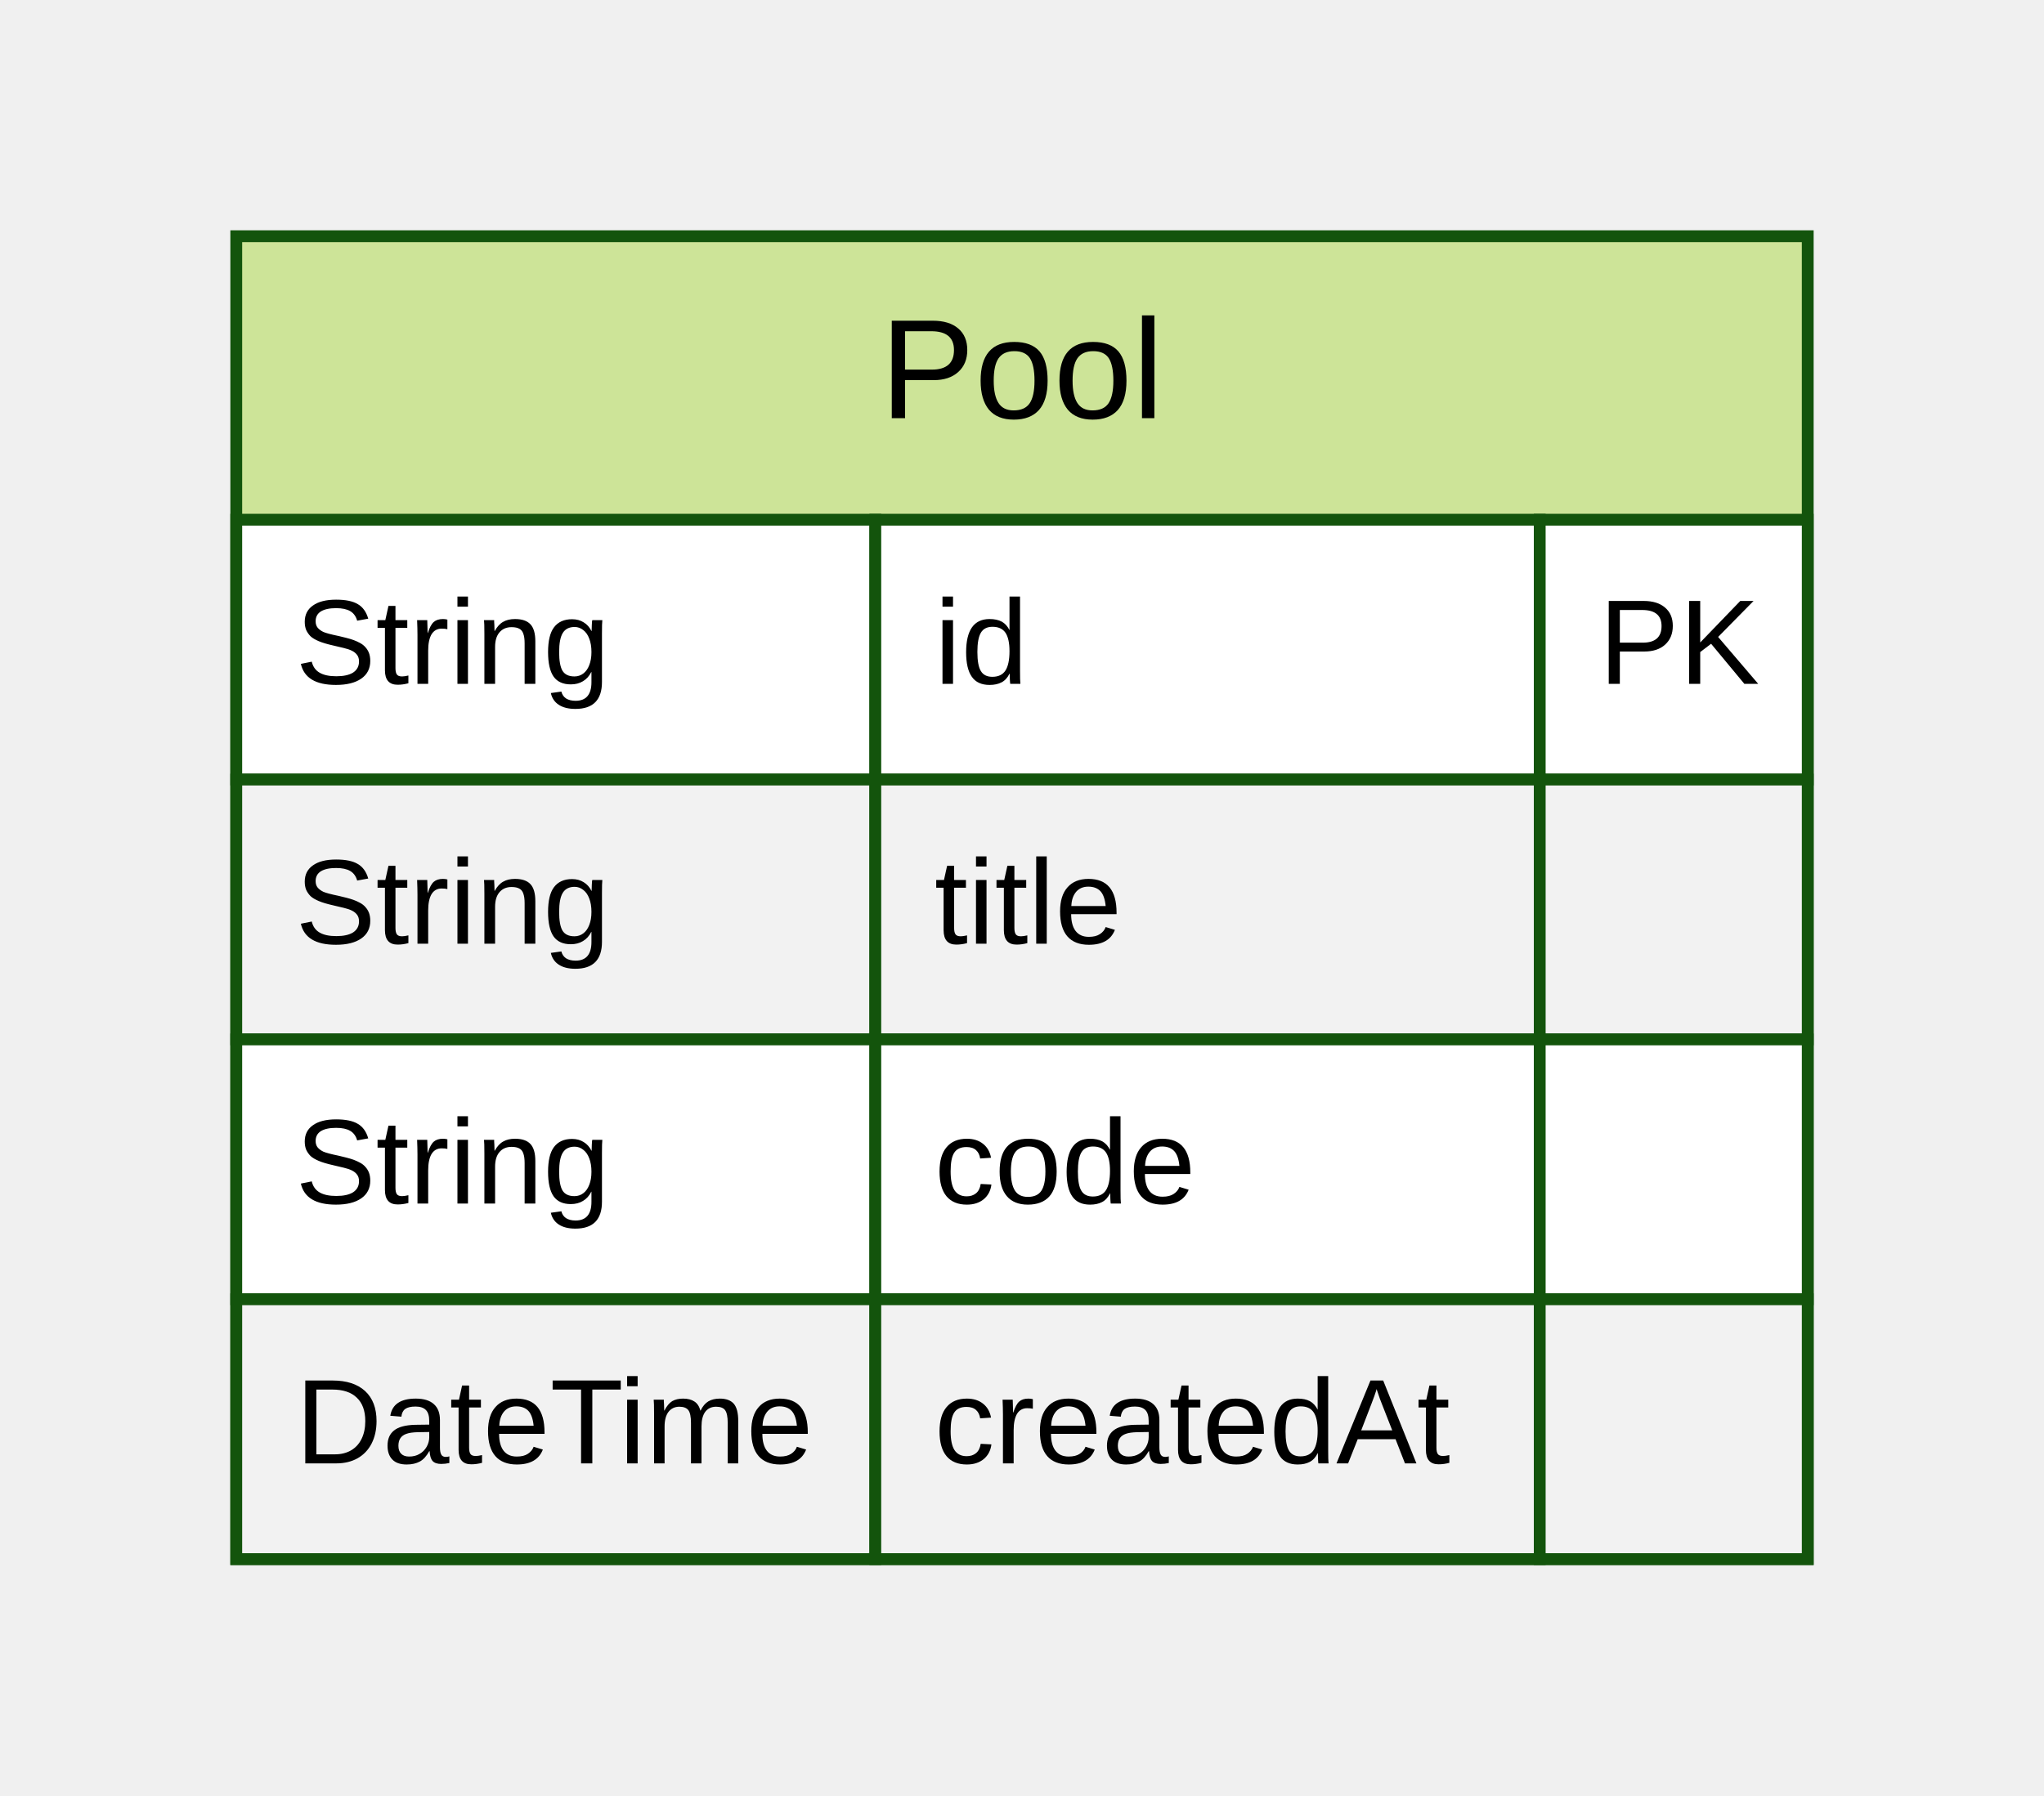
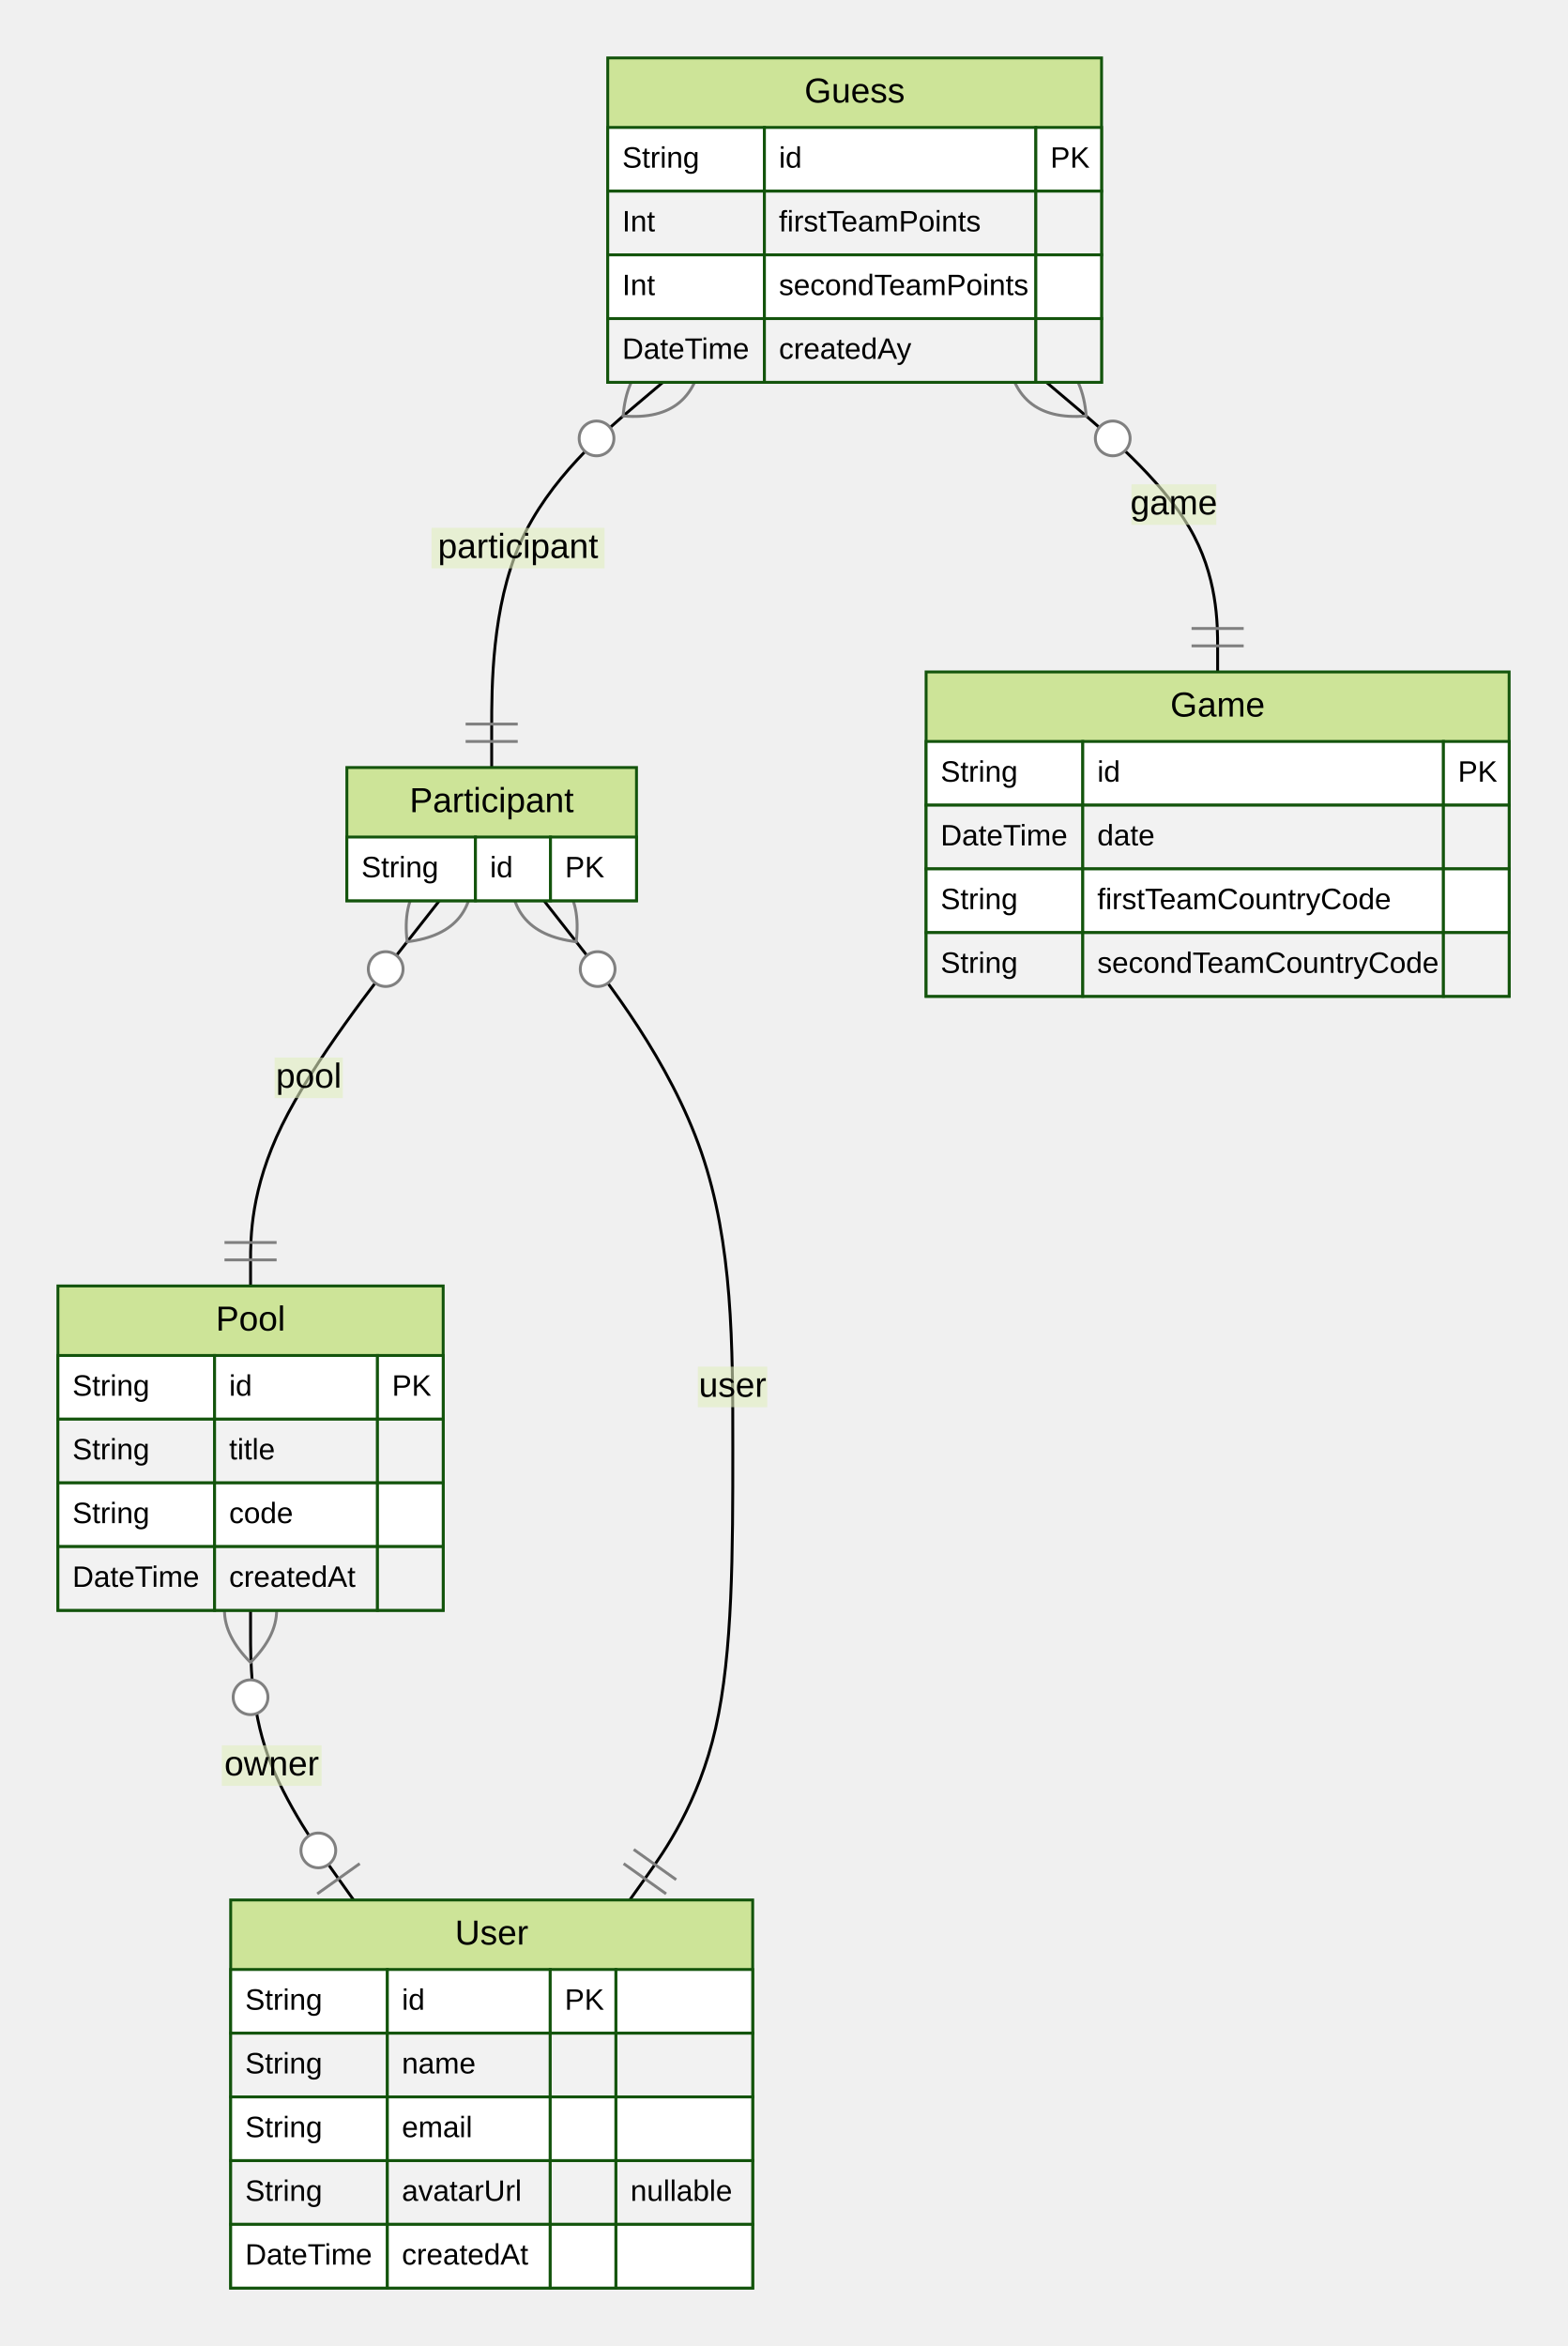
- <svg xmlns="http://www.w3.org/2000/svg" aria-labelledby="chart-title-mermaid-0 chart-desc-mermaid-0" role="img" viewBox="0 0 173.026 152" style="max-width: 173.026px; background-color: white;" width="100%" id="mermaid-0">
+ <svg xmlns="http://www.w3.org/2000/svg" aria-labelledby="chart-title-mermaid-0 chart-desc-mermaid-0" role="img" viewBox="0 0 541.082 810" style="max-width: 541.082px; background-color: white;" width="100%" id="mermaid-0">
  <style>#mermaid-0 {font-family:"trebuchet ms",verdana,arial,sans-serif;font-size:16px;fill:#000000;}#mermaid-0 .error-icon{fill:#552222;}#mermaid-0 .error-text{fill:#552222;stroke:#552222;}#mermaid-0 .edge-thickness-normal{stroke-width:2px;}#mermaid-0 .edge-thickness-thick{stroke-width:3.5px;}#mermaid-0 .edge-pattern-solid{stroke-dasharray:0;}#mermaid-0 .edge-pattern-dashed{stroke-dasharray:3;}#mermaid-0 .edge-pattern-dotted{stroke-dasharray:2;}#mermaid-0 .marker{fill:#000000;stroke:#000000;}#mermaid-0 .marker.cross{stroke:#000000;}#mermaid-0 svg{font-family:"trebuchet ms",verdana,arial,sans-serif;font-size:16px;}#mermaid-0 .entityBox{fill:#cde498;stroke:#13540c;}#mermaid-0 .attributeBoxOdd{fill:#ffffff;stroke:#13540c;}#mermaid-0 .attributeBoxEven{fill:#f2f2f2;stroke:#13540c;}#mermaid-0 .relationshipLabelBox{fill:hsl(78.158, 58.462%, 84.51%);opacity:0.7;background-color:hsl(78.158, 58.462%, 84.51%);}#mermaid-0 .relationshipLabelBox rect{opacity:0.5;}#mermaid-0 .relationshipLine{stroke:#000000;}#mermaid-0 :root{--mermaid-font-family:"trebuchet ms",verdana,arial,sans-serif;}</style>
  <g />
  <defs>
    <marker orient="auto" markerHeight="18" markerWidth="18" refY="9" refX="0" id="ONLY_ONE_START">
      <path d="M9,0 L9,18 M15,0 L15,18" fill="none" stroke="gray" />
    </marker>
  </defs>
  <defs>
    <marker orient="auto" markerHeight="18" markerWidth="18" refY="9" refX="18" id="ONLY_ONE_END">
      <path d="M3,0 L3,18 M9,0 L9,18" fill="none" stroke="gray" />
    </marker>
  </defs>
  <defs>
    <marker orient="auto" markerHeight="18" markerWidth="30" refY="9" refX="0" id="ZERO_OR_ONE_START">
      <circle r="6" cy="9" cx="21" fill="white" stroke="gray" />
      <path d="M9,0 L9,18" fill="none" stroke="gray" />
    </marker>
  </defs>
  <defs>
    <marker orient="auto" markerHeight="18" markerWidth="30" refY="9" refX="30" id="ZERO_OR_ONE_END">
      <circle r="6" cy="9" cx="9" fill="white" stroke="gray" />
      <path d="M21,0 L21,18" fill="none" stroke="gray" />
    </marker>
  </defs>
  <defs>
    <marker orient="auto" markerHeight="36" markerWidth="45" refY="18" refX="18" id="ONE_OR_MORE_START">
      <path d="M0,18 Q 18,0 36,18 Q 18,36 0,18 M42,9 L42,27" fill="none" stroke="gray" />
    </marker>
  </defs>
  <defs>
    <marker orient="auto" markerHeight="36" markerWidth="45" refY="18" refX="27" id="ONE_OR_MORE_END">
      <path d="M3,9 L3,27 M9,18 Q27,0 45,18 Q27,36 9,18" fill="none" stroke="gray" />
    </marker>
  </defs>
  <defs>
    <marker orient="auto" markerHeight="36" markerWidth="57" refY="18" refX="18" id="ZERO_OR_MORE_START">
      <circle r="6" cy="18" cx="48" fill="white" stroke="gray" />
      <path d="M0,18 Q18,0 36,18 Q18,36 0,18" fill="none" stroke="gray" />
    </marker>
  </defs>
  <defs>
    <marker orient="auto" markerHeight="36" markerWidth="57" refY="18" refX="39" id="ZERO_OR_MORE_END">
      <circle r="6" cy="18" cx="9" fill="white" stroke="gray" />
      <path d="M21,18 Q39,0 57,18 Q39,36 21,18" fill="none" stroke="gray" />
    </marker>
  </defs>
-   <g transform="translate(20,20 )" id="Pool">
+   <path marker-start="url(#ZERO_OR_MORE_START)" marker-end="url(#ZERO_OR_ONE_END)" fill="none" stroke="gray" d="M86.513,556L86.513,564.333C86.513,572.667,86.513,589.333,92.443,606C98.373,622.667,110.233,639.333,116.163,647.667L122.093,656" class="er relationshipLine" />
+   <path marker-start="url(#ZERO_OR_MORE_START)" marker-end="url(#ONLY_ONE_END)" fill="none" stroke="gray" d="M187.835,311L198.7,324.833C209.565,338.667,231.296,366.333,242.161,397.833C253.026,429.333,253.026,464.667,253.026,500C253.026,535.333,253.026,570.667,247.096,596.667C241.167,622.667,229.307,639.333,223.377,647.667L217.447,656" class="er relationshipLine" />
+   <path marker-start="url(#ZERO_OR_MORE_START)" marker-end="url(#ONLY_ONE_END)" fill="none" stroke="gray" d="M151.705,311L140.839,324.833C129.974,338.667,108.244,366.333,97.378,388.5C86.513,410.667,86.513,427.333,86.513,435.667L86.513,444" class="er relationshipLine" />
+   <path marker-start="url(#ZERO_OR_MORE_START)" marker-end="url(#ONLY_ONE_END)" fill="none" stroke="gray" d="M228.887,132L219.034,140.333C209.181,148.667,189.476,165.333,179.623,187.5C169.77,209.667,169.77,237.333,169.77,251.167L169.77,265" class="er relationshipLine" />
+   <path marker-start="url(#ZERO_OR_MORE_START)" marker-end="url(#ONLY_ONE_END)" fill="none" stroke="gray" d="M361.309,132L371.162,140.333C381.015,148.667,400.72,165.333,410.573,182C420.426,198.667,420.426,215.333,420.426,223.667L420.426,232" class="er relationshipLine" />
+   <g transform="translate(20,444 )" id="Pool">
    <rect height="112" width="133.026" y="0" x="0" stroke="gray" fill-opacity="100%" fill="honeydew" class="er entityBox" />
    <text transform="translate(66.51321,12)" style="font-family: &quot;trebuchet ms&quot;, verdana, arial, sans-serif;; font-size: 12px" text-anchor="middle" dominant-baseline="middle" y="0" x="0" id="entity-Pool" class="er entityLabel">Pool</text>
    <rect height="22" width="54.096" y="24" x="0" stroke="gray" fill-opacity="100%" fill="honeydew" class="er attributeBoxOdd" />
    <text transform="translate(5,35)" style="font-family: &quot;trebuchet ms&quot;, verdana, arial, sans-serif;; font-size: 10.2px" text-anchor="left" dominant-baseline="middle" y="0" x="0" id="entity-Pool-attr-1-type" class="er entityLabel">String</text>
    <rect height="22" width="56.243" y="24" x="54.096" stroke="gray" fill-opacity="100%" fill="honeydew" class="er attributeBoxOdd" />
    <text transform="translate(59.09555,35)" style="font-family: &quot;trebuchet ms&quot;, verdana, arial, sans-serif;; font-size: 10.2px" text-anchor="left" dominant-baseline="middle" y="0" x="0" id="entity-Pool-attr-1-name" class="er entityLabel">id</text>
    <rect height="22" width="22.688" y="24" x="110.339" stroke="gray" fill-opacity="100%" fill="honeydew" class="er attributeBoxOdd" />
    <text transform="translate(115.3387,35)" style="font-family: &quot;trebuchet ms&quot;, verdana, arial, sans-serif;; font-size: 10.2px" text-anchor="left" dominant-baseline="middle" y="0" x="0" id="entity-Pool-attr-1-key" class="er entityLabel">PK</text>
    <rect height="22" width="54.096" y="46" x="0" stroke="gray" fill-opacity="100%" fill="honeydew" class="er attributeBoxEven" />
    <text transform="translate(5,57)" style="font-family: &quot;trebuchet ms&quot;, verdana, arial, sans-serif;; font-size: 10.2px" text-anchor="left" dominant-baseline="middle" y="0" x="0" id="entity-Pool-attr-2-type" class="er entityLabel">String</text>
    <rect height="22" width="56.243" y="46" x="54.096" stroke="gray" fill-opacity="100%" fill="honeydew" class="er attributeBoxEven" />
    <text transform="translate(59.09555,57)" style="font-family: &quot;trebuchet ms&quot;, verdana, arial, sans-serif;; font-size: 10.2px" text-anchor="left" dominant-baseline="middle" y="0" x="0" id="entity-Pool-attr-2-name" class="er entityLabel">title</text>
    <rect height="22" width="22.688" y="46" x="110.339" stroke="gray" fill-opacity="100%" fill="honeydew" class="er attributeBoxEven" />
    <text transform="translate(115.3387,57)" style="font-family: &quot;trebuchet ms&quot;, verdana, arial, sans-serif;; font-size: 10.2px" text-anchor="left" dominant-baseline="middle" y="0" x="0" id="entity-Pool-attr-2-key" class="er entityLabel" />
    <rect height="22" width="54.096" y="68" x="0" stroke="gray" fill-opacity="100%" fill="honeydew" class="er attributeBoxOdd" />
    <text transform="translate(5,79)" style="font-family: &quot;trebuchet ms&quot;, verdana, arial, sans-serif;; font-size: 10.2px" text-anchor="left" dominant-baseline="middle" y="0" x="0" id="entity-Pool-attr-3-type" class="er entityLabel">String</text>
    <rect height="22" width="56.243" y="68" x="54.096" stroke="gray" fill-opacity="100%" fill="honeydew" class="er attributeBoxOdd" />
    <text transform="translate(59.09555,79)" style="font-family: &quot;trebuchet ms&quot;, verdana, arial, sans-serif;; font-size: 10.2px" text-anchor="left" dominant-baseline="middle" y="0" x="0" id="entity-Pool-attr-3-name" class="er entityLabel">code</text>
    <rect height="22" width="22.688" y="68" x="110.339" stroke="gray" fill-opacity="100%" fill="honeydew" class="er attributeBoxOdd" />
    <text transform="translate(115.3387,79)" style="font-family: &quot;trebuchet ms&quot;, verdana, arial, sans-serif;; font-size: 10.2px" text-anchor="left" dominant-baseline="middle" y="0" x="0" id="entity-Pool-attr-3-key" class="er entityLabel" />
    <rect height="22" width="54.096" y="90" x="0" stroke="gray" fill-opacity="100%" fill="honeydew" class="er attributeBoxEven" />
    <text transform="translate(5,101)" style="font-family: &quot;trebuchet ms&quot;, verdana, arial, sans-serif;; font-size: 10.2px" text-anchor="left" dominant-baseline="middle" y="0" x="0" id="entity-Pool-attr-4-type" class="er entityLabel">DateTime</text>
    <rect height="22" width="56.243" y="90" x="54.096" stroke="gray" fill-opacity="100%" fill="honeydew" class="er attributeBoxEven" />
    <text transform="translate(59.09555,101)" style="font-family: &quot;trebuchet ms&quot;, verdana, arial, sans-serif;; font-size: 10.2px" text-anchor="left" dominant-baseline="middle" y="0" x="0" id="entity-Pool-attr-4-name" class="er entityLabel">createdAt</text>
    <rect height="22" width="22.688" y="90" x="110.339" stroke="gray" fill-opacity="100%" fill="honeydew" class="er attributeBoxEven" />
    <text transform="translate(115.3387,101)" style="font-family: &quot;trebuchet ms&quot;, verdana, arial, sans-serif;; font-size: 10.2px" text-anchor="left" dominant-baseline="middle" y="0" x="0" id="entity-Pool-attr-4-key" class="er entityLabel" />
  </g>
+   <g transform="translate(119.7698,265 )" id="Participant">
+     <rect height="46" width="100" y="0" x="0" stroke="gray" fill-opacity="100%" fill="honeydew" class="er entityBox" />
+     <text transform="translate(50,12)" style="font-family: &quot;trebuchet ms&quot;, verdana, arial, sans-serif;; font-size: 12px" text-anchor="middle" dominant-baseline="middle" y="0" x="0" id="entity-Participant" class="er entityLabel">Participant</text>
+     <rect height="22" width="44.399" y="24" x="0" stroke="gray" fill-opacity="100%" fill="honeydew" class="er attributeBoxOdd" />
+     <text transform="translate(5,35)" style="font-family: &quot;trebuchet ms&quot;, verdana, arial, sans-serif;; font-size: 10.2px" text-anchor="left" dominant-baseline="middle" y="0" x="0" id="entity-Participant-attr-1-type" class="er entityLabel">String</text>
+     <rect height="22" width="25.911" y="24" x="44.399" stroke="gray" fill-opacity="100%" fill="honeydew" class="er attributeBoxOdd" />
+     <text transform="translate(49.39862,35)" style="font-family: &quot;trebuchet ms&quot;, verdana, arial, sans-serif;; font-size: 10.2px" text-anchor="left" dominant-baseline="middle" y="0" x="0" id="entity-Participant-attr-1-name" class="er entityLabel">id</text>
+     <rect height="22" width="29.69" y="24" x="70.31" stroke="gray" fill-opacity="100%" fill="honeydew" class="er attributeBoxOdd" />
+     <text transform="translate(75.30976,35)" style="font-family: &quot;trebuchet ms&quot;, verdana, arial, sans-serif;; font-size: 10.2px" text-anchor="left" dominant-baseline="middle" y="0" x="0" id="entity-Participant-attr-1-key" class="er entityLabel">PK</text>
+   </g>
+   <g transform="translate(79.65034,656 )" id="User">
+     <rect height="134" width="180.239" y="0" x="0" stroke="gray" fill-opacity="100%" fill="honeydew" class="er entityBox" />
+     <text transform="translate(90.11948,12)" style="font-family: &quot;trebuchet ms&quot;, verdana, arial, sans-serif;; font-size: 12px" text-anchor="middle" dominant-baseline="middle" y="0" x="0" id="entity-User" class="er entityLabel">User</text>
+     <rect height="22" width="54.096" y="24" x="0" stroke="gray" fill-opacity="100%" fill="honeydew" class="er attributeBoxOdd" />
+     <text transform="translate(5,35)" style="font-family: &quot;trebuchet ms&quot;, verdana, arial, sans-serif;; font-size: 10.2px" text-anchor="left" dominant-baseline="middle" y="0" x="0" id="entity-User-attr-1-type" class="er entityLabel">String</text>
+     <rect height="22" width="56.243" y="24" x="54.096" stroke="gray" fill-opacity="100%" fill="honeydew" class="er attributeBoxOdd" />
+     <text transform="translate(59.09555,35)" style="font-family: &quot;trebuchet ms&quot;, verdana, arial, sans-serif;; font-size: 10.2px" text-anchor="left" dominant-baseline="middle" y="0" x="0" id="entity-User-attr-1-name" class="er entityLabel">id</text>
+     <rect height="22" width="22.688" y="24" x="110.339" stroke="gray" fill-opacity="100%" fill="honeydew" class="er attributeBoxOdd" />
+     <text transform="translate(115.3387,35)" style="font-family: &quot;trebuchet ms&quot;, verdana, arial, sans-serif;; font-size: 10.2px" text-anchor="left" dominant-baseline="middle" y="0" x="0" id="entity-User-attr-1-key" class="er entityLabel">PK</text>
+     <rect height="22" width="47.213" y="24" x="133.026" stroke="gray" fill-opacity="100%" fill="honeydew" class="er attributeBoxOdd" />
+     <text transform="translate(138.0264,35)" style="font-family: &quot;trebuchet ms&quot;, verdana, arial, sans-serif;; font-size: 10.2px" text-anchor="left" dominant-baseline="middle" y="0" x="0" id="entity-User-attr-1-comment" class="er entityLabel" />
+     <rect height="22" width="54.096" y="46" x="0" stroke="gray" fill-opacity="100%" fill="honeydew" class="er attributeBoxEven" />
+     <text transform="translate(5,57)" style="font-family: &quot;trebuchet ms&quot;, verdana, arial, sans-serif;; font-size: 10.2px" text-anchor="left" dominant-baseline="middle" y="0" x="0" id="entity-User-attr-2-type" class="er entityLabel">String</text>
+     <rect height="22" width="56.243" y="46" x="54.096" stroke="gray" fill-opacity="100%" fill="honeydew" class="er attributeBoxEven" />
+     <text transform="translate(59.09555,57)" style="font-family: &quot;trebuchet ms&quot;, verdana, arial, sans-serif;; font-size: 10.2px" text-anchor="left" dominant-baseline="middle" y="0" x="0" id="entity-User-attr-2-name" class="er entityLabel">name</text>
+     <rect height="22" width="22.688" y="46" x="110.339" stroke="gray" fill-opacity="100%" fill="honeydew" class="er attributeBoxEven" />
+     <text transform="translate(115.3387,57)" style="font-family: &quot;trebuchet ms&quot;, verdana, arial, sans-serif;; font-size: 10.2px" text-anchor="left" dominant-baseline="middle" y="0" x="0" id="entity-User-attr-2-key" class="er entityLabel" />
+     <rect height="22" width="47.213" y="46" x="133.026" stroke="gray" fill-opacity="100%" fill="honeydew" class="er attributeBoxEven" />
+     <text transform="translate(138.0264,57)" style="font-family: &quot;trebuchet ms&quot;, verdana, arial, sans-serif;; font-size: 10.2px" text-anchor="left" dominant-baseline="middle" y="0" x="0" id="entity-User-attr-2-comment" class="er entityLabel" />
+     <rect height="22" width="54.096" y="68" x="0" stroke="gray" fill-opacity="100%" fill="honeydew" class="er attributeBoxOdd" />
+     <text transform="translate(5,79)" style="font-family: &quot;trebuchet ms&quot;, verdana, arial, sans-serif;; font-size: 10.2px" text-anchor="left" dominant-baseline="middle" y="0" x="0" id="entity-User-attr-3-type" class="er entityLabel">String</text>
+     <rect height="22" width="56.243" y="68" x="54.096" stroke="gray" fill-opacity="100%" fill="honeydew" class="er attributeBoxOdd" />
+     <text transform="translate(59.09555,79)" style="font-family: &quot;trebuchet ms&quot;, verdana, arial, sans-serif;; font-size: 10.2px" text-anchor="left" dominant-baseline="middle" y="0" x="0" id="entity-User-attr-3-name" class="er entityLabel">email</text>
+     <rect height="22" width="22.688" y="68" x="110.339" stroke="gray" fill-opacity="100%" fill="honeydew" class="er attributeBoxOdd" />
+     <text transform="translate(115.3387,79)" style="font-family: &quot;trebuchet ms&quot;, verdana, arial, sans-serif;; font-size: 10.2px" text-anchor="left" dominant-baseline="middle" y="0" x="0" id="entity-User-attr-3-key" class="er entityLabel" />
+     <rect height="22" width="47.213" y="68" x="133.026" stroke="gray" fill-opacity="100%" fill="honeydew" class="er attributeBoxOdd" />
+     <text transform="translate(138.0264,79)" style="font-family: &quot;trebuchet ms&quot;, verdana, arial, sans-serif;; font-size: 10.2px" text-anchor="left" dominant-baseline="middle" y="0" x="0" id="entity-User-attr-3-comment" class="er entityLabel" />
+     <rect height="22" width="54.096" y="90" x="0" stroke="gray" fill-opacity="100%" fill="honeydew" class="er attributeBoxEven" />
+     <text transform="translate(5,101)" style="font-family: &quot;trebuchet ms&quot;, verdana, arial, sans-serif;; font-size: 10.2px" text-anchor="left" dominant-baseline="middle" y="0" x="0" id="entity-User-attr-4-type" class="er entityLabel">String</text>
+     <rect height="22" width="56.243" y="90" x="54.096" stroke="gray" fill-opacity="100%" fill="honeydew" class="er attributeBoxEven" />
+     <text transform="translate(59.09555,101)" style="font-family: &quot;trebuchet ms&quot;, verdana, arial, sans-serif;; font-size: 10.2px" text-anchor="left" dominant-baseline="middle" y="0" x="0" id="entity-User-attr-4-name" class="er entityLabel">avatarUrl</text>
+     <rect height="22" width="22.688" y="90" x="110.339" stroke="gray" fill-opacity="100%" fill="honeydew" class="er attributeBoxEven" />
+     <text transform="translate(115.3387,101)" style="font-family: &quot;trebuchet ms&quot;, verdana, arial, sans-serif;; font-size: 10.2px" text-anchor="left" dominant-baseline="middle" y="0" x="0" id="entity-User-attr-4-key" class="er entityLabel" />
+     <rect height="22" width="47.213" y="90" x="133.026" stroke="gray" fill-opacity="100%" fill="honeydew" class="er attributeBoxEven" />
+     <text transform="translate(138.0264,101)" style="font-family: &quot;trebuchet ms&quot;, verdana, arial, sans-serif;; font-size: 10.2px" text-anchor="left" dominant-baseline="middle" y="0" x="0" id="entity-User-attr-4-comment" class="er entityLabel">nullable</text>
+     <rect height="22" width="54.096" y="112" x="0" stroke="gray" fill-opacity="100%" fill="honeydew" class="er attributeBoxOdd" />
+     <text transform="translate(5,123)" style="font-family: &quot;trebuchet ms&quot;, verdana, arial, sans-serif;; font-size: 10.2px" text-anchor="left" dominant-baseline="middle" y="0" x="0" id="entity-User-attr-5-type" class="er entityLabel">DateTime</text>
+     <rect height="22" width="56.243" y="112" x="54.096" stroke="gray" fill-opacity="100%" fill="honeydew" class="er attributeBoxOdd" />
+     <text transform="translate(59.09555,123)" style="font-family: &quot;trebuchet ms&quot;, verdana, arial, sans-serif;; font-size: 10.2px" text-anchor="left" dominant-baseline="middle" y="0" x="0" id="entity-User-attr-5-name" class="er entityLabel">createdAt</text>
+     <rect height="22" width="22.688" y="112" x="110.339" stroke="gray" fill-opacity="100%" fill="honeydew" class="er attributeBoxOdd" />
+     <text transform="translate(115.3387,123)" style="font-family: &quot;trebuchet ms&quot;, verdana, arial, sans-serif;; font-size: 10.2px" text-anchor="left" dominant-baseline="middle" y="0" x="0" id="entity-User-attr-5-key" class="er entityLabel" />
+     <rect height="22" width="47.213" y="112" x="133.026" stroke="gray" fill-opacity="100%" fill="honeydew" class="er attributeBoxOdd" />
+     <text transform="translate(138.0264,123)" style="font-family: &quot;trebuchet ms&quot;, verdana, arial, sans-serif;; font-size: 10.2px" text-anchor="left" dominant-baseline="middle" y="0" x="0" id="entity-User-attr-5-comment" class="er entityLabel" />
+   </g>
+   <g transform="translate(319.7698,232 )" id="Game">
+     <rect height="112" width="201.312" y="0" x="0" stroke="gray" fill-opacity="100%" fill="honeydew" class="er entityBox" />
+     <text transform="translate(100.6562,12)" style="font-family: &quot;trebuchet ms&quot;, verdana, arial, sans-serif;; font-size: 12px" text-anchor="middle" dominant-baseline="middle" y="0" x="0" id="entity-Game" class="er entityLabel">Game</text>
+     <rect height="22" width="54.096" y="24" x="0" stroke="gray" fill-opacity="100%" fill="honeydew" class="er attributeBoxOdd" />
+     <text transform="translate(5,35)" style="font-family: &quot;trebuchet ms&quot;, verdana, arial, sans-serif;; font-size: 10.2px" text-anchor="left" dominant-baseline="middle" y="0" x="0" id="entity-Game-attr-1-type" class="er entityLabel">String</text>
+     <rect height="22" width="124.529" y="24" x="54.096" stroke="gray" fill-opacity="100%" fill="honeydew" class="er attributeBoxOdd" />
+     <text transform="translate(59.09555,35)" style="font-family: &quot;trebuchet ms&quot;, verdana, arial, sans-serif;; font-size: 10.2px" text-anchor="left" dominant-baseline="middle" y="0" x="0" id="entity-Game-attr-1-name" class="er entityLabel">id</text>
+     <rect height="22" width="22.688" y="24" x="178.625" stroke="gray" fill-opacity="100%" fill="honeydew" class="er attributeBoxOdd" />
+     <text transform="translate(183.6248,35)" style="font-family: &quot;trebuchet ms&quot;, verdana, arial, sans-serif;; font-size: 10.2px" text-anchor="left" dominant-baseline="middle" y="0" x="0" id="entity-Game-attr-1-key" class="er entityLabel">PK</text>
+     <rect height="22" width="54.096" y="46" x="0" stroke="gray" fill-opacity="100%" fill="honeydew" class="er attributeBoxEven" />
+     <text transform="translate(5,57)" style="font-family: &quot;trebuchet ms&quot;, verdana, arial, sans-serif;; font-size: 10.2px" text-anchor="left" dominant-baseline="middle" y="0" x="0" id="entity-Game-attr-2-type" class="er entityLabel">DateTime</text>
+     <rect height="22" width="124.529" y="46" x="54.096" stroke="gray" fill-opacity="100%" fill="honeydew" class="er attributeBoxEven" />
+     <text transform="translate(59.09555,57)" style="font-family: &quot;trebuchet ms&quot;, verdana, arial, sans-serif;; font-size: 10.2px" text-anchor="left" dominant-baseline="middle" y="0" x="0" id="entity-Game-attr-2-name" class="er entityLabel">date</text>
+     <rect height="22" width="22.688" y="46" x="178.625" stroke="gray" fill-opacity="100%" fill="honeydew" class="er attributeBoxEven" />
+     <text transform="translate(183.6248,57)" style="font-family: &quot;trebuchet ms&quot;, verdana, arial, sans-serif;; font-size: 10.2px" text-anchor="left" dominant-baseline="middle" y="0" x="0" id="entity-Game-attr-2-key" class="er entityLabel" />
+     <rect height="22" width="54.096" y="68" x="0" stroke="gray" fill-opacity="100%" fill="honeydew" class="er attributeBoxOdd" />
+     <text transform="translate(5,79)" style="font-family: &quot;trebuchet ms&quot;, verdana, arial, sans-serif;; font-size: 10.2px" text-anchor="left" dominant-baseline="middle" y="0" x="0" id="entity-Game-attr-3-type" class="er entityLabel">String</text>
+     <rect height="22" width="124.529" y="68" x="54.096" stroke="gray" fill-opacity="100%" fill="honeydew" class="er attributeBoxOdd" />
+     <text transform="translate(59.09555,79)" style="font-family: &quot;trebuchet ms&quot;, verdana, arial, sans-serif;; font-size: 10.2px" text-anchor="left" dominant-baseline="middle" y="0" x="0" id="entity-Game-attr-3-name" class="er entityLabel">firstTeamCountryCode</text>
+     <rect height="22" width="22.688" y="68" x="178.625" stroke="gray" fill-opacity="100%" fill="honeydew" class="er attributeBoxOdd" />
+     <text transform="translate(183.6248,79)" style="font-family: &quot;trebuchet ms&quot;, verdana, arial, sans-serif;; font-size: 10.2px" text-anchor="left" dominant-baseline="middle" y="0" x="0" id="entity-Game-attr-3-key" class="er entityLabel" />
+     <rect height="22" width="54.096" y="90" x="0" stroke="gray" fill-opacity="100%" fill="honeydew" class="er attributeBoxEven" />
+     <text transform="translate(5,101)" style="font-family: &quot;trebuchet ms&quot;, verdana, arial, sans-serif;; font-size: 10.2px" text-anchor="left" dominant-baseline="middle" y="0" x="0" id="entity-Game-attr-4-type" class="er entityLabel">String</text>
+     <rect height="22" width="124.529" y="90" x="54.096" stroke="gray" fill-opacity="100%" fill="honeydew" class="er attributeBoxEven" />
+     <text transform="translate(59.09555,101)" style="font-family: &quot;trebuchet ms&quot;, verdana, arial, sans-serif;; font-size: 10.2px" text-anchor="left" dominant-baseline="middle" y="0" x="0" id="entity-Game-attr-4-name" class="er entityLabel">secondTeamCountryCode</text>
+     <rect height="22" width="22.688" y="90" x="178.625" stroke="gray" fill-opacity="100%" fill="honeydew" class="er attributeBoxEven" />
+     <text transform="translate(183.6248,101)" style="font-family: &quot;trebuchet ms&quot;, verdana, arial, sans-serif;; font-size: 10.2px" text-anchor="left" dominant-baseline="middle" y="0" x="0" id="entity-Game-attr-4-key" class="er entityLabel" />
+   </g>
+   <g transform="translate(209.8457,20 )" id="Guess">
+     <rect height="112" width="170.504" y="0" x="0" stroke="gray" fill-opacity="100%" fill="honeydew" class="er entityBox" />
+     <text transform="translate(85.2522,12)" style="font-family: &quot;trebuchet ms&quot;, verdana, arial, sans-serif;; font-size: 12px" text-anchor="middle" dominant-baseline="middle" y="0" x="0" id="entity-Guess" class="er entityLabel">Guess</text>
+     <rect height="22" width="54.096" y="24" x="0" stroke="gray" fill-opacity="100%" fill="honeydew" class="er attributeBoxOdd" />
+     <text transform="translate(5,35)" style="font-family: &quot;trebuchet ms&quot;, verdana, arial, sans-serif;; font-size: 10.2px" text-anchor="left" dominant-baseline="middle" y="0" x="0" id="entity-Guess-attr-1-type" class="er entityLabel">String</text>
+     <rect height="22" width="93.721" y="24" x="54.096" stroke="gray" fill-opacity="100%" fill="honeydew" class="er attributeBoxOdd" />
+     <text transform="translate(59.09555,35)" style="font-family: &quot;trebuchet ms&quot;, verdana, arial, sans-serif;; font-size: 10.2px" text-anchor="left" dominant-baseline="middle" y="0" x="0" id="entity-Guess-attr-1-name" class="er entityLabel">id</text>
+     <rect height="22" width="22.688" y="24" x="147.817" stroke="gray" fill-opacity="100%" fill="honeydew" class="er attributeBoxOdd" />
+     <text transform="translate(152.8167,35)" style="font-family: &quot;trebuchet ms&quot;, verdana, arial, sans-serif;; font-size: 10.2px" text-anchor="left" dominant-baseline="middle" y="0" x="0" id="entity-Guess-attr-1-key" class="er entityLabel">PK</text>
+     <rect height="22" width="54.096" y="46" x="0" stroke="gray" fill-opacity="100%" fill="honeydew" class="er attributeBoxEven" />
+     <text transform="translate(5,57)" style="font-family: &quot;trebuchet ms&quot;, verdana, arial, sans-serif;; font-size: 10.2px" text-anchor="left" dominant-baseline="middle" y="0" x="0" id="entity-Guess-attr-2-type" class="er entityLabel">Int</text>
+     <rect height="22" width="93.721" y="46" x="54.096" stroke="gray" fill-opacity="100%" fill="honeydew" class="er attributeBoxEven" />
+     <text transform="translate(59.09555,57)" style="font-family: &quot;trebuchet ms&quot;, verdana, arial, sans-serif;; font-size: 10.2px" text-anchor="left" dominant-baseline="middle" y="0" x="0" id="entity-Guess-attr-2-name" class="er entityLabel">firstTeamPoints</text>
+     <rect height="22" width="22.688" y="46" x="147.817" stroke="gray" fill-opacity="100%" fill="honeydew" class="er attributeBoxEven" />
+     <text transform="translate(152.8167,57)" style="font-family: &quot;trebuchet ms&quot;, verdana, arial, sans-serif;; font-size: 10.2px" text-anchor="left" dominant-baseline="middle" y="0" x="0" id="entity-Guess-attr-2-key" class="er entityLabel" />
+     <rect height="22" width="54.096" y="68" x="0" stroke="gray" fill-opacity="100%" fill="honeydew" class="er attributeBoxOdd" />
+     <text transform="translate(5,79)" style="font-family: &quot;trebuchet ms&quot;, verdana, arial, sans-serif;; font-size: 10.2px" text-anchor="left" dominant-baseline="middle" y="0" x="0" id="entity-Guess-attr-3-type" class="er entityLabel">Int</text>
+     <rect height="22" width="93.721" y="68" x="54.096" stroke="gray" fill-opacity="100%" fill="honeydew" class="er attributeBoxOdd" />
+     <text transform="translate(59.09555,79)" style="font-family: &quot;trebuchet ms&quot;, verdana, arial, sans-serif;; font-size: 10.2px" text-anchor="left" dominant-baseline="middle" y="0" x="0" id="entity-Guess-attr-3-name" class="er entityLabel">secondTeamPoints</text>
+     <rect height="22" width="22.688" y="68" x="147.817" stroke="gray" fill-opacity="100%" fill="honeydew" class="er attributeBoxOdd" />
+     <text transform="translate(152.8167,79)" style="font-family: &quot;trebuchet ms&quot;, verdana, arial, sans-serif;; font-size: 10.2px" text-anchor="left" dominant-baseline="middle" y="0" x="0" id="entity-Guess-attr-3-key" class="er entityLabel" />
+     <rect height="22" width="54.096" y="90" x="0" stroke="gray" fill-opacity="100%" fill="honeydew" class="er attributeBoxEven" />
+     <text transform="translate(5,101)" style="font-family: &quot;trebuchet ms&quot;, verdana, arial, sans-serif;; font-size: 10.2px" text-anchor="left" dominant-baseline="middle" y="0" x="0" id="entity-Guess-attr-4-type" class="er entityLabel">DateTime</text>
+     <rect height="22" width="93.721" y="90" x="54.096" stroke="gray" fill-opacity="100%" fill="honeydew" class="er attributeBoxEven" />
+     <text transform="translate(59.09555,101)" style="font-family: &quot;trebuchet ms&quot;, verdana, arial, sans-serif;; font-size: 10.2px" text-anchor="left" dominant-baseline="middle" y="0" x="0" id="entity-Guess-attr-4-name" class="er entityLabel">createdAy</text>
+     <rect height="22" width="22.688" y="90" x="147.817" stroke="gray" fill-opacity="100%" fill="honeydew" class="er attributeBoxEven" />
+     <text transform="translate(152.8167,101)" style="font-family: &quot;trebuchet ms&quot;, verdana, arial, sans-serif;; font-size: 10.2px" text-anchor="left" dominant-baseline="middle" y="0" x="0" id="entity-Guess-attr-4-key" class="er entityLabel" />
+   </g>
+   <rect fill-opacity="85%" fill="white" height="14" width="34.471" y="602.592" x="76.574" class="er relationshipLabelBox" />
+   <text style="font-family: &quot;trebuchet ms&quot;, verdana, arial, sans-serif;; font-size: 12px" dominant-baseline="middle" text-anchor="middle" y="609.592" x="93.81" id="rel1" class="er relationshipLabel">owner</text>
+   <rect fill-opacity="85%" fill="white" height="14" width="23.959" y="471.862" x="240.96" class="er relationshipLabelBox" />
+   <text style="font-family: &quot;trebuchet ms&quot;, verdana, arial, sans-serif;; font-size: 12px" dominant-baseline="middle" text-anchor="middle" y="478.862" x="252.94" id="rel2" class="er relationshipLabel">user</text>
+   <rect fill-opacity="85%" fill="white" height="14" width="23.564" y="365.133" x="94.824" class="er relationshipLabelBox" />
+   <text style="font-family: &quot;trebuchet ms&quot;, verdana, arial, sans-serif;; font-size: 12px" dominant-baseline="middle" text-anchor="middle" y="372.133" x="106.606" id="rel3" class="er relationshipLabel">pool</text>
+   <rect fill-opacity="85%" fill="white" height="14" width="59.744" y="182.256" x="148.995" class="er relationshipLabelBox" />
+   <text style="font-family: &quot;trebuchet ms&quot;, verdana, arial, sans-serif;; font-size: 12px" dominant-baseline="middle" text-anchor="middle" y="189.256" x="178.867" id="rel4" class="er relationshipLabel">participant</text>
+   <rect fill-opacity="85%" fill="white" height="14" width="29.289" y="167.222" x="390.665" class="er relationshipLabelBox" />
+   <text style="font-family: &quot;trebuchet ms&quot;, verdana, arial, sans-serif;; font-size: 12px" dominant-baseline="middle" text-anchor="middle" y="174.222" x="405.31" id="rel5" class="er relationshipLabel">game</text>
</svg>
